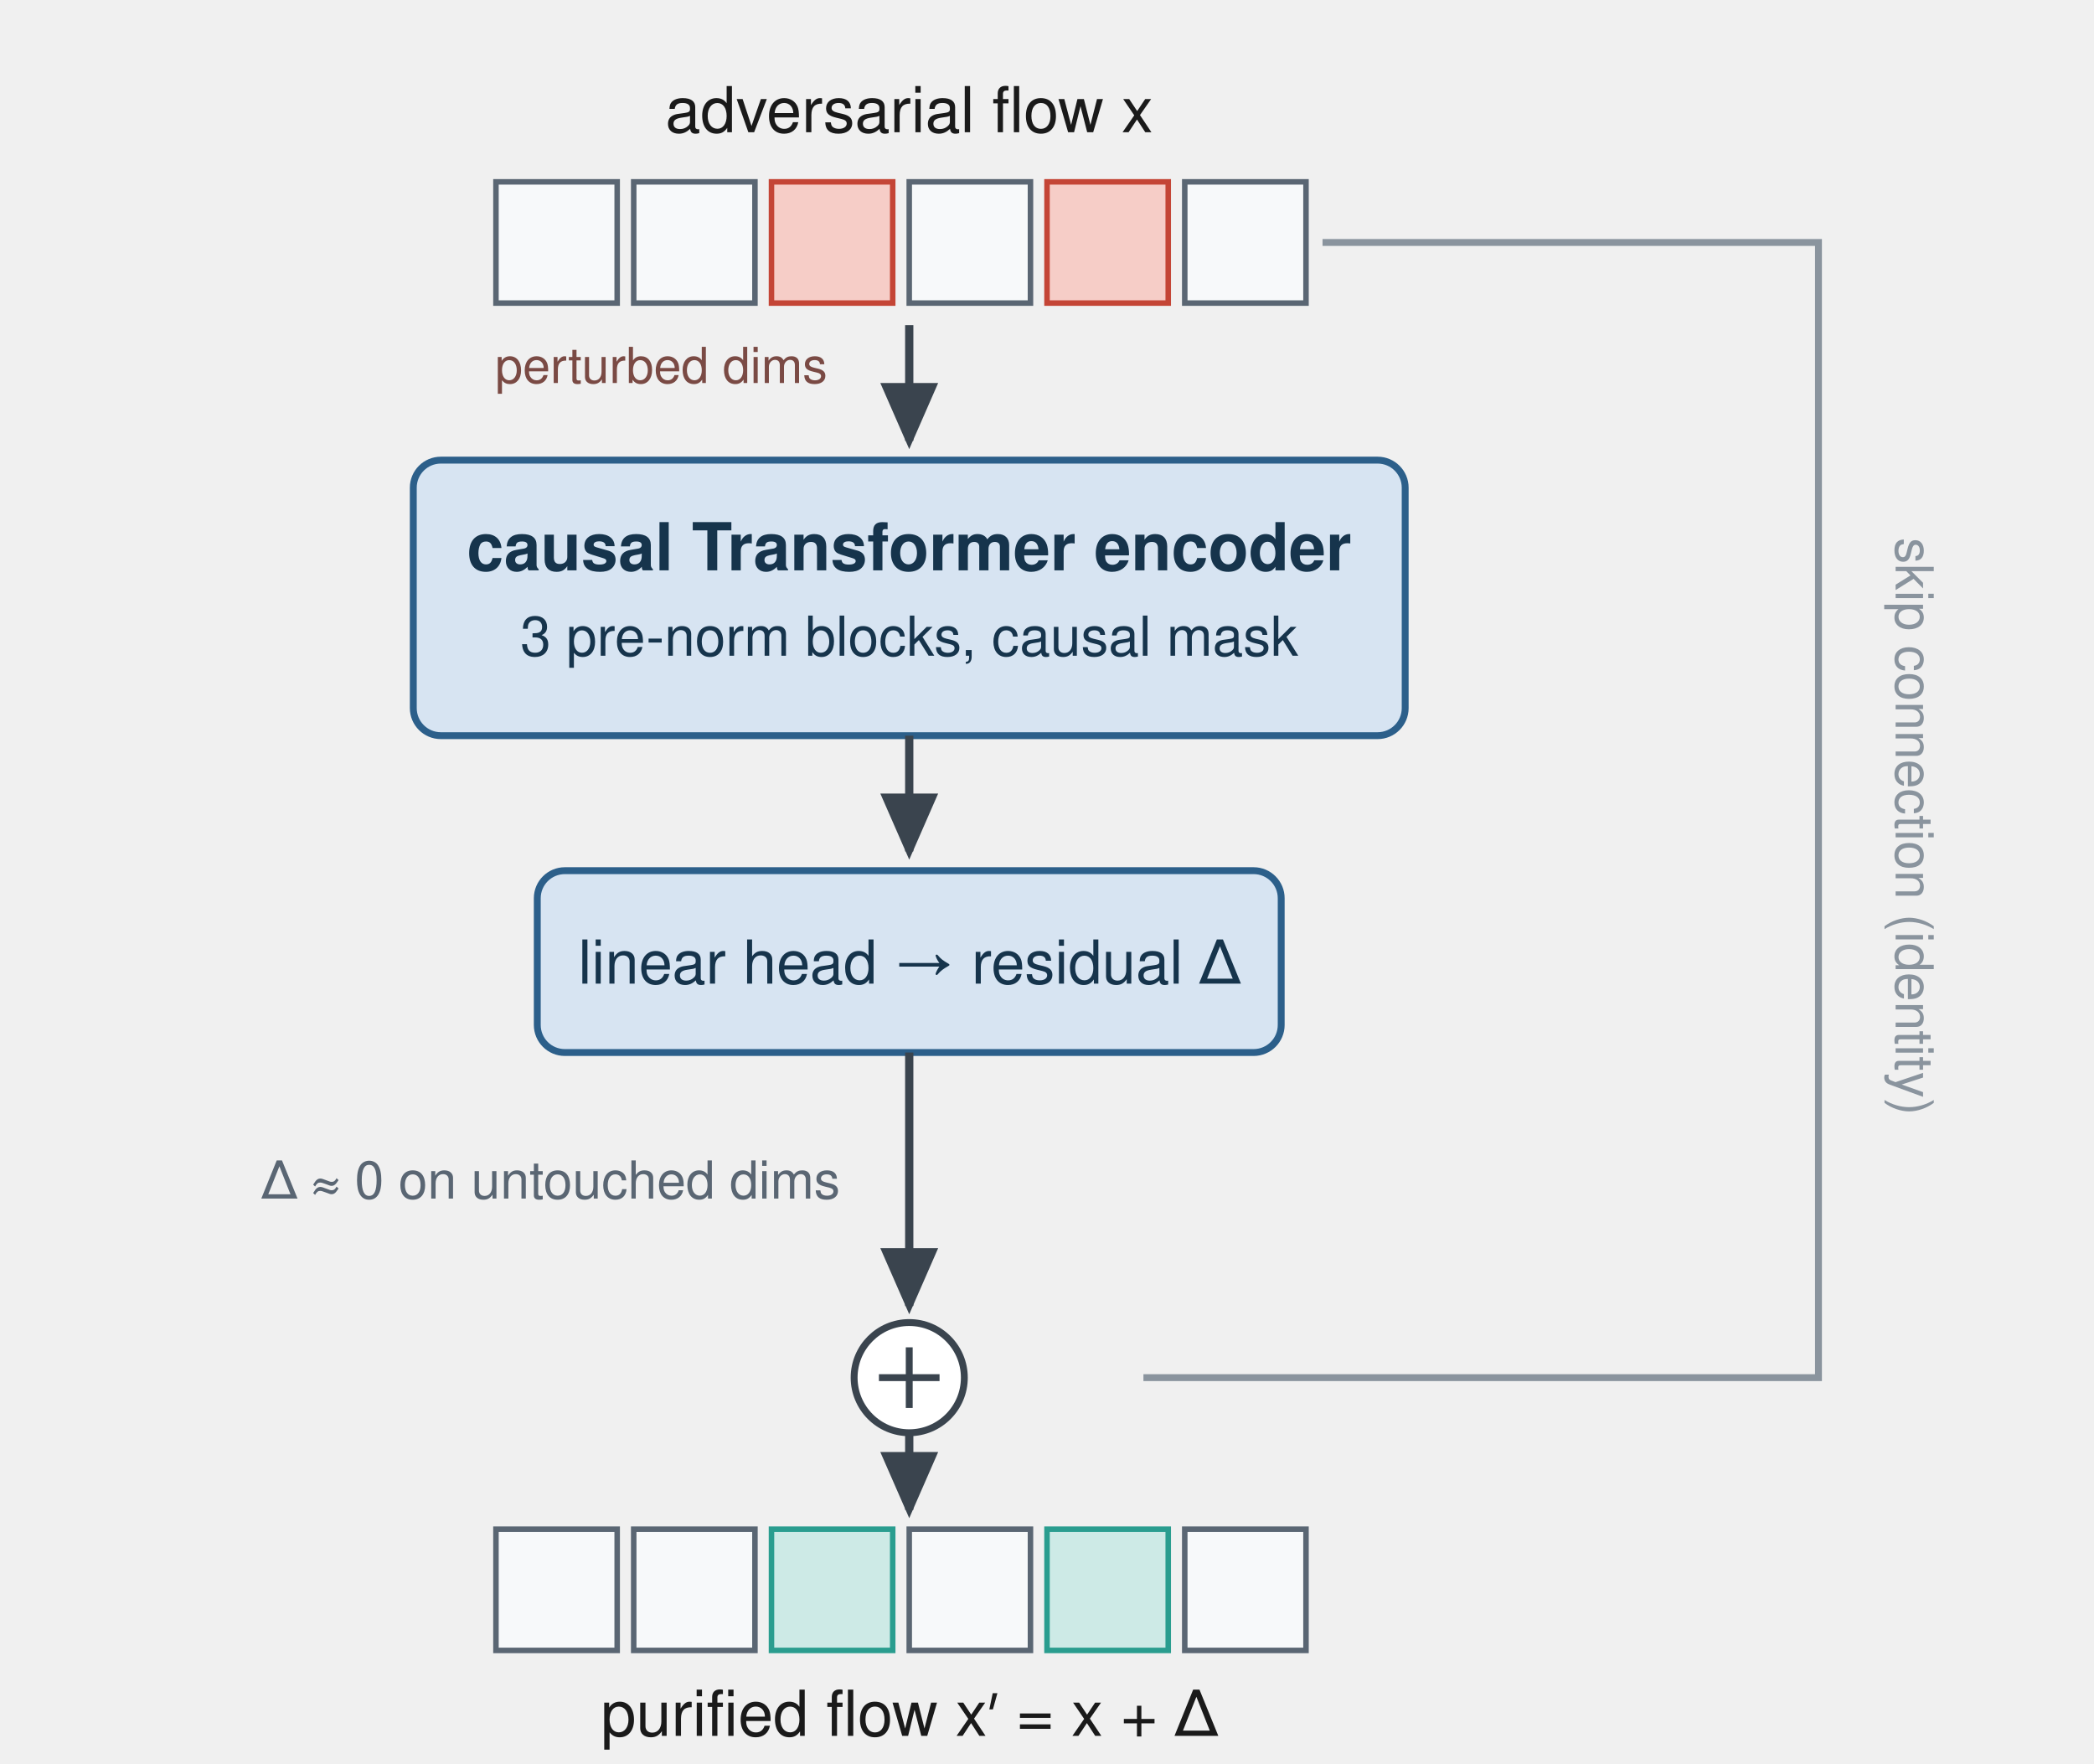
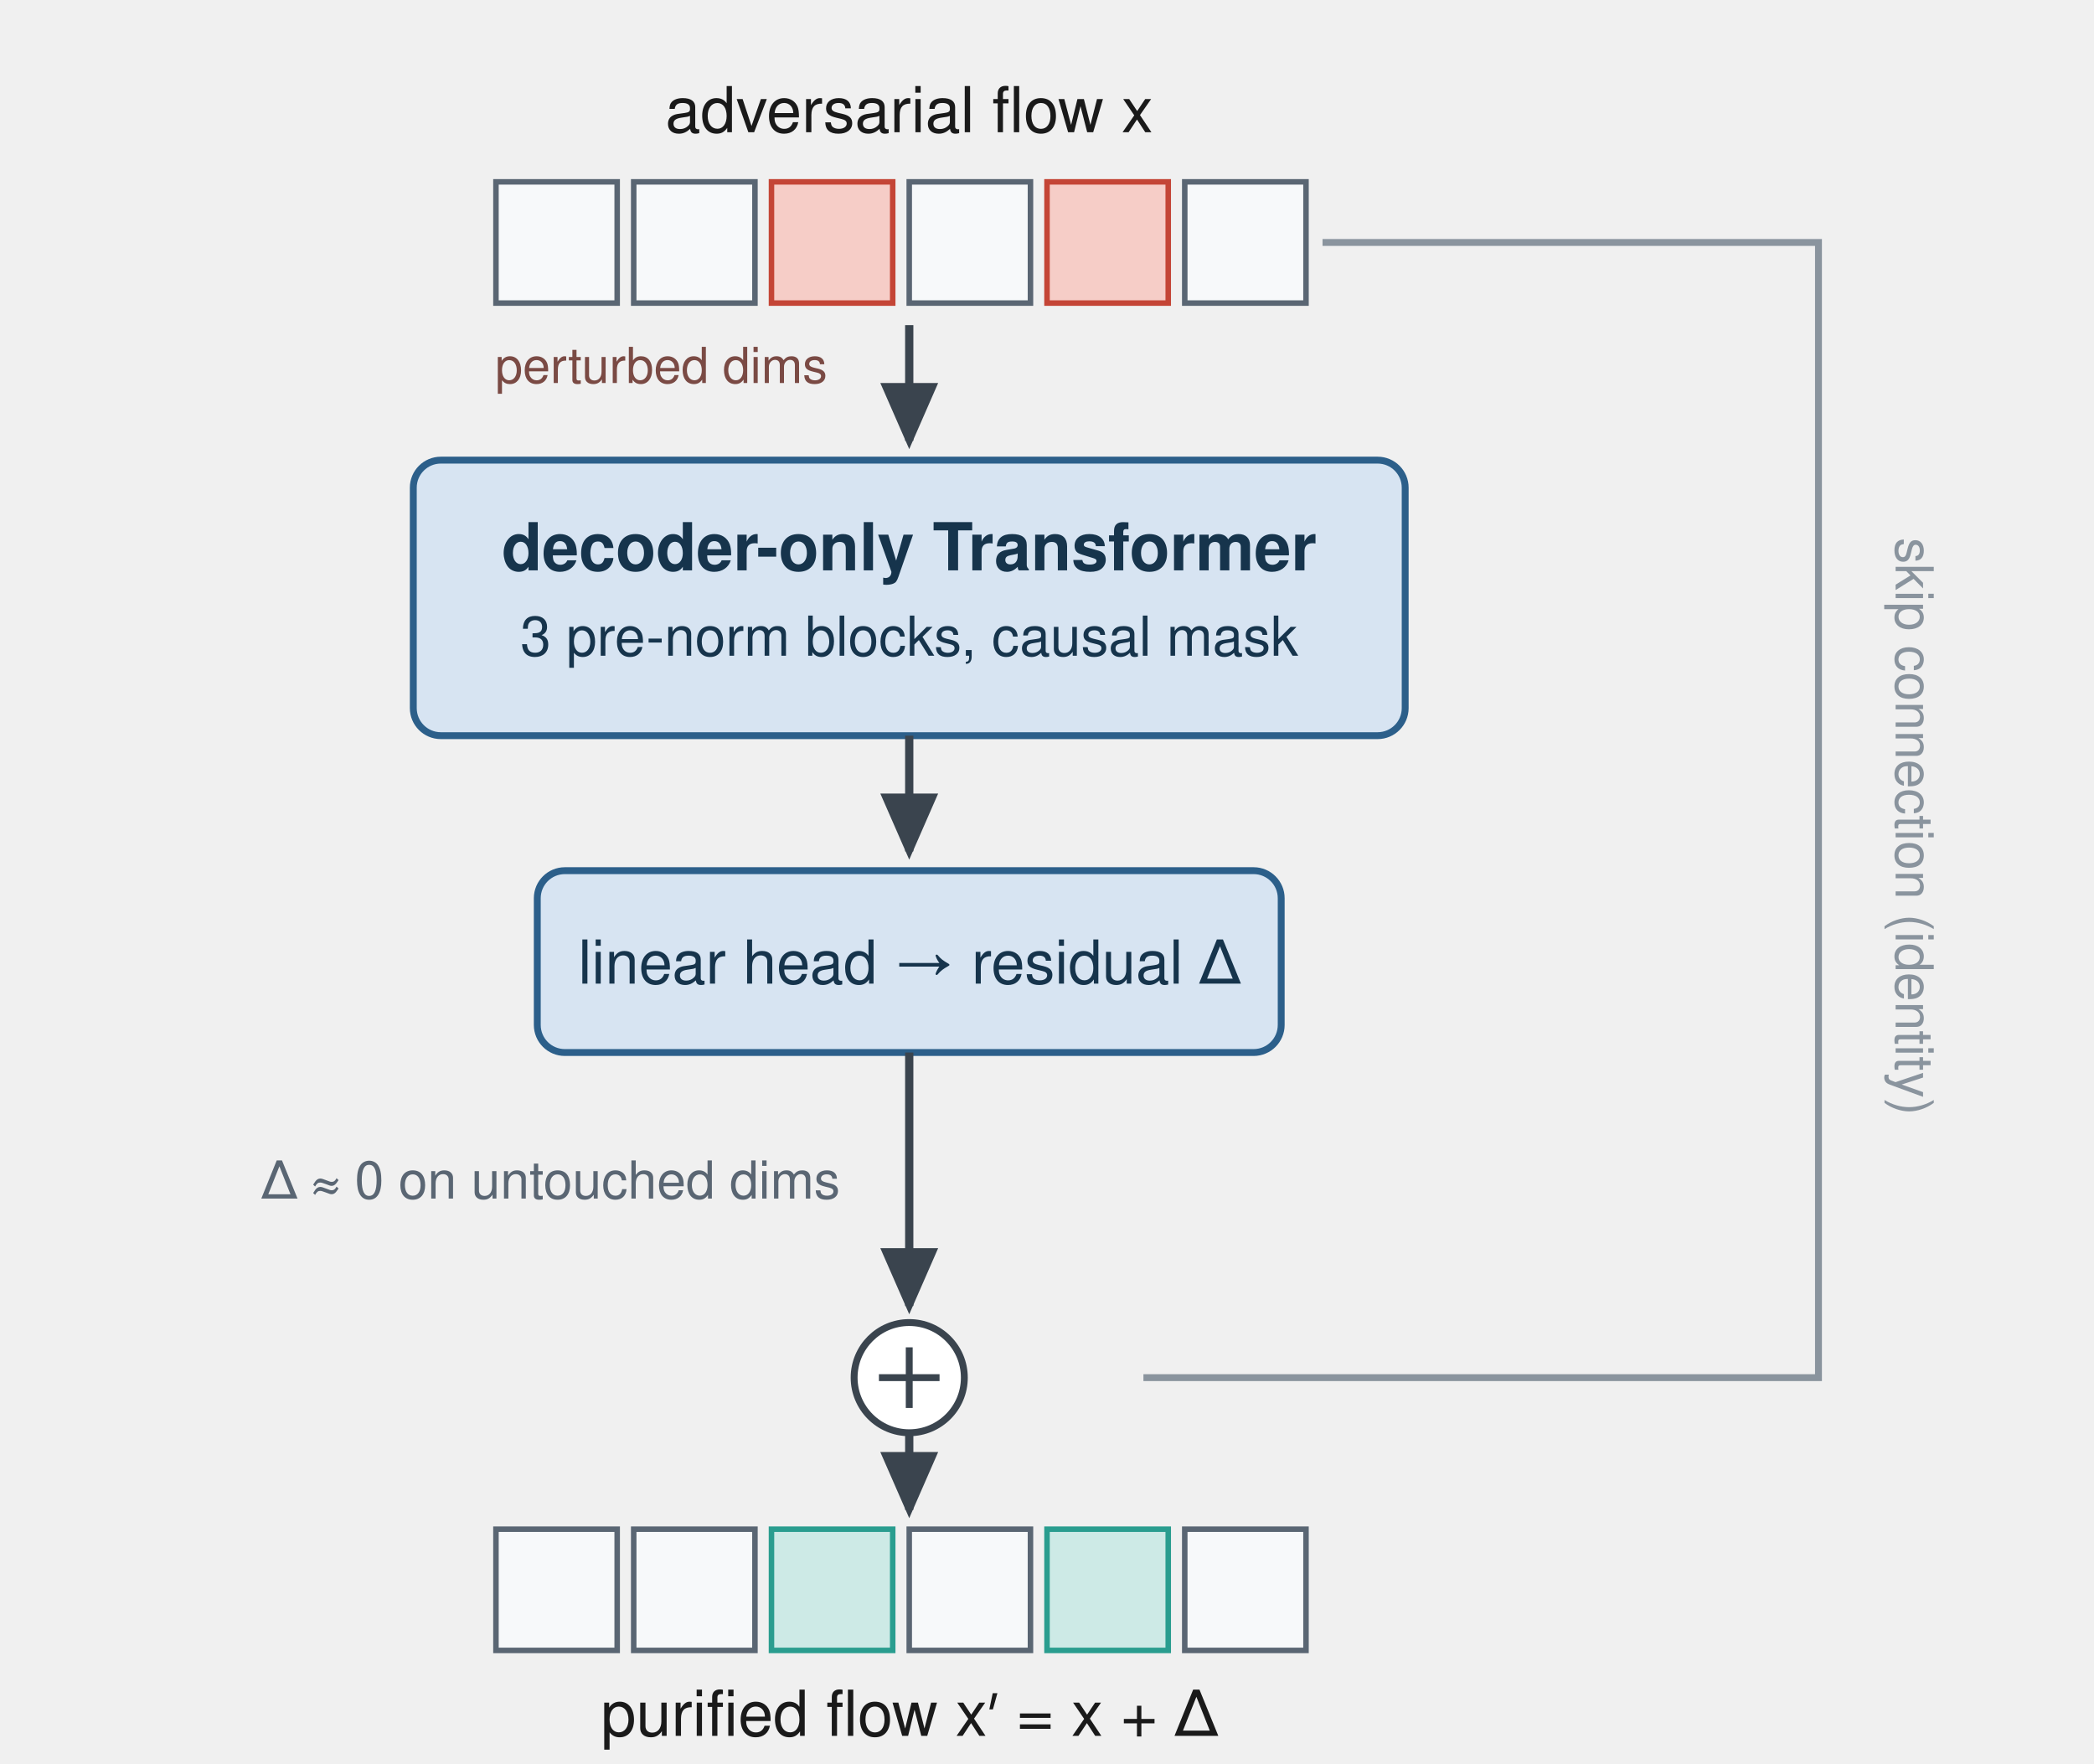
<svg xmlns="http://www.w3.org/2000/svg" viewBox="0 0 760 640" font-family="Helvetica, Arial, sans-serif">
  <defs>
    <marker id="pArr" markerWidth="10" markerHeight="10" refX="7" refY="3.5" orient="auto">
      <path d="M0,0 L8,3.5 L0,7 Z" fill="#3a444e" />
    </marker>
  </defs>
  <text x="330" y="48" text-anchor="middle" font-size="23" fill="#1a1a1a">adversarial flow  x</text>
  <g stroke-width="2">
    <rect x="180" y="66" width="44" height="44" fill="#f7f9fa" stroke="#5a6673" />
    <rect x="230" y="66" width="44" height="44" fill="#f7f9fa" stroke="#5a6673" />
    <rect x="280" y="66" width="44" height="44" fill="#f6cdc7" stroke="#c44536" />
    <rect x="330" y="66" width="44" height="44" fill="#f7f9fa" stroke="#5a6673" />
    <rect x="380" y="66" width="44" height="44" fill="#f6cdc7" stroke="#c44536" />
    <rect x="430" y="66" width="44" height="44" fill="#f7f9fa" stroke="#5a6673" />
  </g>
  <text x="240" y="139" text-anchor="middle" font-size="18" fill="#7a4a44">perturbed dims</text>
  <path d="M480,88 H660 V500 H415" fill="none" stroke="#8a949e" stroke-width="2.5" />
  <text x="688" y="300" text-anchor="middle" font-size="19" fill="#8a949e" transform="rotate(90 688 300)">skip connection (identity)</text>
  <line x1="330" y1="118" x2="330" y2="160" stroke="#3a444e" stroke-width="3" marker-end="url(#pArr)" />
  <rect x="150" y="167" width="360" height="100" rx="10" fill="#d7e4f2" stroke="#2c5f8a" stroke-width="2.5" />
-   <text x="330" y="207" text-anchor="middle" font-size="24" font-weight="bold" fill="#16344c">causal Transformer encoder</text>
+   <text x="330" y="207" text-anchor="middle" font-size="24" font-weight="bold" fill="#16344c">decoder-only Transformer</text>
  <text x="330" y="238" text-anchor="middle" font-size="20" fill="#16344c">3 pre-norm blocks, causal mask</text>
  <line x1="330" y1="267" x2="330" y2="309" stroke="#3a444e" stroke-width="3" marker-end="url(#pArr)" />
  <rect x="195" y="316" width="270" height="66" rx="10" fill="#d7e4f2" stroke="#2c5f8a" stroke-width="2.5" />
  <text x="330" y="357" text-anchor="middle" font-size="22" fill="#16344c">linear head → residual Δ</text>
  <line x1="330" y1="382" x2="330" y2="474" stroke="#3a444e" stroke-width="3" marker-end="url(#pArr)" />
  <text x="200" y="435" text-anchor="middle" font-size="19" fill="#5a6673">Δ ≈ 0 on untouched dims</text>
  <circle cx="330" cy="500" r="20" fill="#ffffff" stroke="#3a444e" stroke-width="2.5" />
  <line x1="330" y1="489" x2="330" y2="511" stroke="#3a444e" stroke-width="2.5" />
  <line x1="319" y1="500" x2="341" y2="500" stroke="#3a444e" stroke-width="2.5" />
  <line x1="330" y1="520" x2="330" y2="548" stroke="#3a444e" stroke-width="3" marker-end="url(#pArr)" />
  <g stroke-width="2">
    <rect x="180" y="555" width="44" height="44" fill="#f7f9fa" stroke="#5a6673" />
    <rect x="230" y="555" width="44" height="44" fill="#f7f9fa" stroke="#5a6673" />
    <rect x="280" y="555" width="44" height="44" fill="#cdeae6" stroke="#2a9d8f" />
    <rect x="330" y="555" width="44" height="44" fill="#f7f9fa" stroke="#5a6673" />
    <rect x="380" y="555" width="44" height="44" fill="#cdeae6" stroke="#2a9d8f" />
    <rect x="430" y="555" width="44" height="44" fill="#f7f9fa" stroke="#5a6673" />
  </g>
  <text x="330" y="630" text-anchor="middle" font-size="23" fill="#1a1a1a">purified flow  x′ = x + Δ</text>
</svg>
